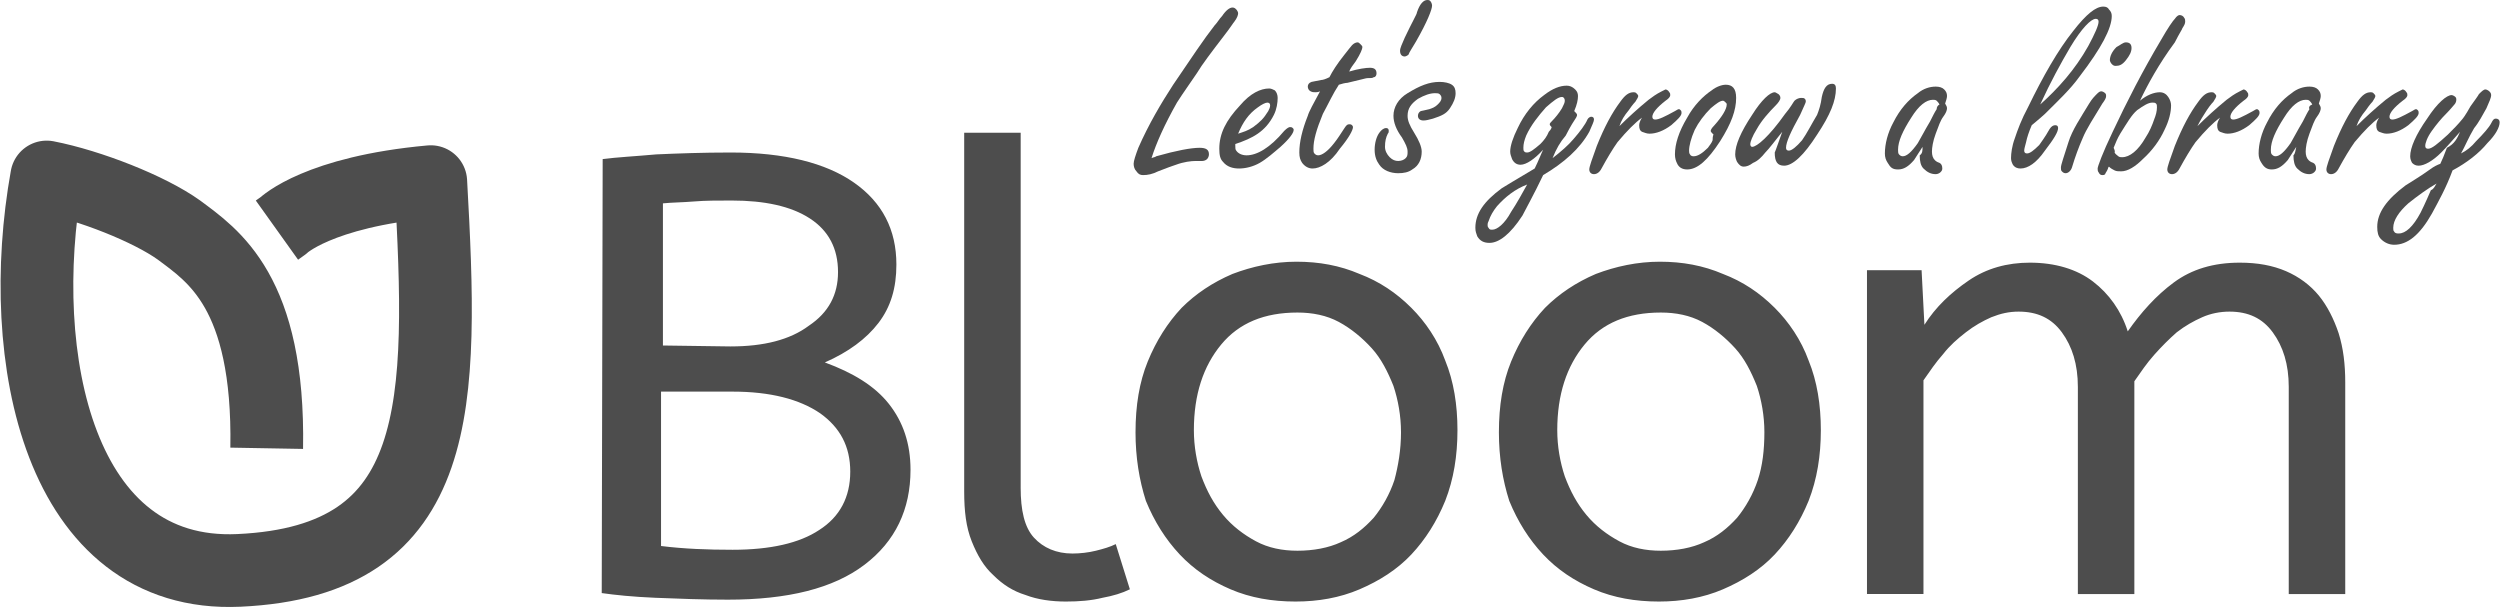
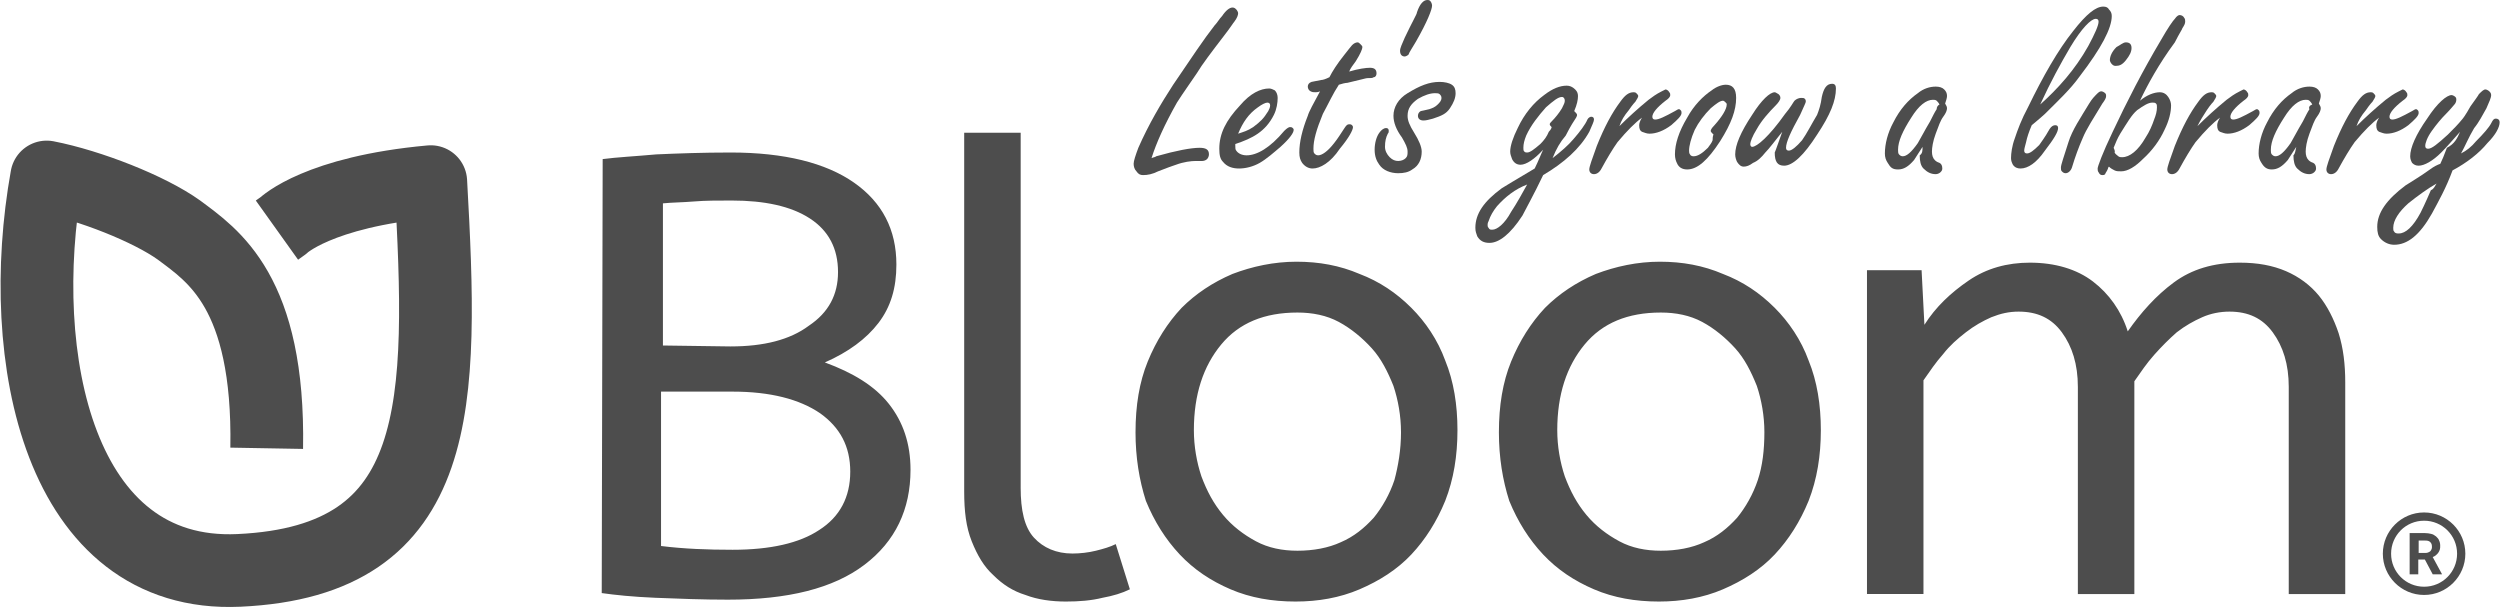
<svg xmlns="http://www.w3.org/2000/svg" width="1.907in" height="0.463in" viewBox="0 0 171.628 41.682" id="svg2" version="1.1">
  <defs id="defs4" />
  <g id="layer1" transform="translate(-176.0391,-1003.237)">
    <path style="opacity:1;fill:none;stroke:#4d4d4d;stroke-width:4.994;stroke-linejoin:round;stroke-opacity:1;stroke-miterlimit:4;stroke-dasharray:none" d="m 194.328,1034.021 c 0.192,-10.755 -3.713,-13.252 -6.018,-14.981 -2.049,-1.472 -6.146,-3.073 -9.091,-3.649 -2.226,12.384 0.836,27.585 13.202,27.016 14.208,-0.654 14.027,-11.441 13.174,-26.696 -7.746,0.704 -10.115,3.009 -10.115,3.009 l -0.448,0.32" class="st1" id="path4143" />
    <path style="fill:#4d4d4d;fill-opacity:1" d="m 217.4,1014.162 c 0.97,-0.129 2.263,-0.194 3.685,-0.323 1.487,-0.065 3.168,-0.129 5.107,-0.129 3.685,0 6.529,0.711 8.469,2.069 1.939,1.357 2.909,3.232 2.909,5.624 0,1.616 -0.388,2.909 -1.228,4.008 -0.84,1.099 -2.069,2.004 -3.685,2.715 1.939,0.711 3.426,1.616 4.396,2.845 0.97,1.228 1.487,2.715 1.487,4.525 0,2.715 -1.034,4.913 -3.168,6.529 -2.133,1.616 -5.237,2.392 -9.374,2.392 -1.746,0 -3.362,-0.065 -4.978,-0.129 -1.552,-0.065 -2.78,-0.194 -3.685,-0.323 l 0.065,-29.803 m 8.921,26.829 c 2.586,0 4.59,-0.453 5.948,-1.358 1.422,-0.905 2.133,-2.263 2.133,-4.008 0,-1.746 -0.711,-3.038 -2.069,-4.008 -1.422,-0.97 -3.426,-1.487 -6.012,-1.487 l -4.913,0 0,10.602 c 1.552,0.194 3.168,0.259 4.913,0.259 m -0.129,-13.964 c 2.263,0 4.073,-0.453 5.366,-1.422 1.358,-0.905 2.004,-2.133 2.004,-3.685 0,-1.616 -0.646,-2.845 -1.939,-3.685 -1.293,-0.84 -3.103,-1.228 -5.366,-1.228 -0.97,0 -1.81,0 -2.586,0.065 -0.776,0.065 -1.487,0.065 -2.133,0.129 l 0,9.762 4.655,0.065 z m 19.912,9.697 c 0,1.552 0.259,2.715 0.905,3.426 0.646,0.711 1.552,1.099 2.651,1.099 0.517,0 1.099,-0.065 1.616,-0.194 0.517,-0.129 0.97,-0.259 1.358,-0.453 l 0.97,3.103 c -0.517,0.259 -1.164,0.453 -1.875,0.582 -0.776,0.194 -1.616,0.259 -2.521,0.259 -0.97,0 -1.939,-0.129 -2.78,-0.453 -0.84,-0.259 -1.552,-0.711 -2.198,-1.358 -0.646,-0.582 -1.099,-1.358 -1.487,-2.327 -0.388,-0.97 -0.517,-2.069 -0.517,-3.426 l 0,-24.631 3.879,0 0,24.372 0,0 z m 26.118,-3.814 c 0,-1.099 -0.194,-2.198 -0.517,-3.168 -0.388,-0.97 -0.84,-1.875 -1.487,-2.586 -0.646,-0.711 -1.422,-1.358 -2.263,-1.81 -0.84,-0.453 -1.81,-0.646 -2.845,-0.646 -2.263,0 -4.008,0.711 -5.236,2.198 -1.228,1.487 -1.875,3.426 -1.875,5.883 0,1.099 0.194,2.198 0.517,3.168 0.388,1.034 0.84,1.875 1.487,2.651 0.646,0.776 1.422,1.358 2.263,1.81 0.84,0.453 1.81,0.646 2.845,0.646 1.099,0 2.133,-0.194 2.974,-0.582 0.905,-0.388 1.616,-0.97 2.263,-1.681 0.582,-0.711 1.099,-1.616 1.422,-2.586 0.259,-0.97 0.453,-2.069 0.453,-3.297 m -18.231,0 c 0,-1.81 0.259,-3.426 0.84,-4.849 0.582,-1.422 1.358,-2.651 2.327,-3.685 0.97,-0.97 2.133,-1.746 3.491,-2.327 1.358,-0.517 2.845,-0.84 4.396,-0.84 1.552,0 2.974,0.259 4.331,0.84 1.358,0.517 2.521,1.293 3.556,2.327 0.97,0.97 1.81,2.198 2.327,3.62 0.582,1.422 0.84,3.038 0.84,4.784 0,1.746 -0.259,3.362 -0.84,4.849 -0.582,1.422 -1.358,2.651 -2.327,3.685 -0.97,1.034 -2.198,1.81 -3.556,2.392 -1.358,0.582 -2.845,0.84 -4.396,0.84 -1.616,0 -3.103,-0.259 -4.461,-0.84 -1.358,-0.582 -2.521,-1.358 -3.491,-2.392 -0.97,-1.034 -1.745,-2.263 -2.327,-3.685 -0.453,-1.422 -0.711,-2.974 -0.711,-4.719 z m 43.185,0 c 0,-1.099 -0.194,-2.198 -0.517,-3.168 -0.388,-0.97 -0.84,-1.875 -1.487,-2.586 -0.646,-0.711 -1.422,-1.358 -2.263,-1.81 -0.84,-0.453 -1.81,-0.646 -2.845,-0.646 -2.263,0 -4.008,0.711 -5.237,2.198 -1.228,1.487 -1.875,3.426 -1.875,5.883 0,1.099 0.194,2.198 0.517,3.168 0.388,1.034 0.84,1.875 1.487,2.651 0.646,0.776 1.422,1.358 2.263,1.81 0.84,0.453 1.81,0.646 2.845,0.646 1.099,0 2.133,-0.194 2.974,-0.582 0.905,-0.388 1.616,-0.97 2.263,-1.681 0.582,-0.711 1.099,-1.616 1.422,-2.586 0.323,-0.97 0.453,-2.069 0.453,-3.297 m -18.231,0 c 0,-1.81 0.259,-3.426 0.84,-4.849 0.582,-1.422 1.358,-2.651 2.327,-3.685 0.97,-0.97 2.133,-1.746 3.491,-2.327 1.358,-0.517 2.845,-0.84 4.396,-0.84 1.552,0 2.974,0.259 4.331,0.84 1.358,0.517 2.521,1.293 3.556,2.327 0.97,0.97 1.81,2.198 2.327,3.62 0.582,1.422 0.84,3.038 0.84,4.784 0,1.746 -0.259,3.362 -0.84,4.849 -0.582,1.422 -1.358,2.651 -2.327,3.685 -0.97,1.034 -2.198,1.81 -3.556,2.392 -1.358,0.582 -2.845,0.84 -4.396,0.84 -1.616,0 -3.103,-0.259 -4.461,-0.84 -1.358,-0.582 -2.521,-1.358 -3.491,-2.392 -0.97,-1.034 -1.745,-2.263 -2.327,-3.685 -0.453,-1.422 -0.711,-2.974 -0.711,-4.719 l 0,0 z m 29.221,-7.37 c 0.776,-1.228 1.81,-2.198 3.038,-3.038 1.228,-0.84 2.651,-1.228 4.202,-1.228 1.746,0 3.232,0.453 4.331,1.293 1.099,0.84 1.939,2.004 2.392,3.426 0.905,-1.293 1.939,-2.457 3.168,-3.362 1.228,-0.905 2.715,-1.357 4.525,-1.357 1.228,0 2.263,0.194 3.168,0.582 0.905,0.388 1.681,0.97 2.263,1.681 0.582,0.711 1.034,1.616 1.358,2.586 0.323,1.034 0.453,2.133 0.453,3.362 l 0,14.546 -3.879,0 0,-14.223 c 0,-1.552 -0.388,-2.78 -1.099,-3.75 -0.711,-0.97 -1.681,-1.422 -2.974,-1.422 -0.646,0 -1.293,0.129 -1.875,0.388 -0.582,0.259 -1.164,0.582 -1.745,1.034 -0.517,0.453 -1.034,0.97 -1.552,1.552 -0.517,0.582 -0.905,1.164 -1.358,1.81 l 0,14.611 -3.879,0 0,-14.223 c 0,-1.552 -0.388,-2.78 -1.099,-3.75 -0.711,-0.97 -1.681,-1.422 -2.974,-1.422 -0.646,0 -1.228,0.129 -1.875,0.388 -0.582,0.259 -1.164,0.582 -1.745,1.034 -0.582,0.453 -1.099,0.905 -1.552,1.487 -0.517,0.582 -0.905,1.164 -1.358,1.81 l 0,14.675 -3.879,0 0,-22.239 3.75,0 0.194,3.75 z" class="st2" id="path7129" />
    <g style="fill:#4d4d4d;fill-opacity:1" id="g7131" transform="matrix(0.6464832,0,0,0.6464832,160.2512,985.1999)">
      <path style="fill:#4d4d4d;fill-opacity:1" d="m 146.7,44.7 c 0.2,-0.1 0.4,-0.1 0.5,-0.2 2.1,-0.6 3.7,-0.9 4.6,-0.9 0.7,0 1,0.2 1,0.7 0,0.2 -0.1,0.4 -0.2,0.5 -0.1,0.1 -0.3,0.2 -0.5,0.2 -0.1,0 -0.2,0 -0.4,0 -0.1,0 -0.3,0 -0.3,0 -0.5,0 -1.3,0.1 -2.1,0.4 -0.3,0.1 -0.9,0.3 -1.9,0.7 -0.6,0.3 -1.1,0.4 -1.6,0.4 -0.3,0 -0.5,-0.1 -0.7,-0.4 -0.2,-0.2 -0.3,-0.5 -0.3,-0.8 0,-0.3 0.2,-0.9 0.5,-1.7 1.1,-2.5 2.4,-4.7 3.7,-6.7 1.9,-2.8 3.3,-4.9 4.4,-6.3 0.3,-0.3 0.5,-0.7 0.8,-1 0.4,-0.6 0.8,-0.9 1.1,-0.9 0.2,0 0.3,0.1 0.4,0.2 0.1,0.1 0.2,0.3 0.2,0.4 0,0.2 -0.1,0.5 -0.4,0.9 -0.1,0.1 -0.4,0.6 -1.1,1.5 -1.3,1.7 -2.3,3 -2.9,4 -0.6,0.9 -1.4,2 -2.1,3.1 -1.3,2.3 -2.2,4.3 -2.7,5.9 z" class="st3" id="path7133" />
      <path style="fill:#4d4d4d;fill-opacity:1" d="m 155.6,43.2 0,0.2 c 0,0.2 0,0.4 0.1,0.5 0.2,0.3 0.6,0.5 1.1,0.5 1.1,0 2.5,-0.8 4,-2.6 0.3,-0.3 0.5,-0.4 0.6,-0.4 0.1,0 0.2,0 0.3,0.1 0.1,0.1 0.1,0.1 0.1,0.2 0,0.3 -0.4,0.9 -1.4,1.8 -0.7,0.6 -1.5,1.3 -2.2,1.7 -0.7,0.4 -1.5,0.6 -2.2,0.6 -0.7,0 -1.3,-0.2 -1.7,-0.7 -0.3,-0.3 -0.4,-0.7 -0.4,-1.4 0,-1.6 0.7,-3 2.2,-4.6 1.1,-1.3 2.2,-1.8 3.1,-1.8 0.2,0 0.4,0.1 0.6,0.2 0.2,0.2 0.3,0.5 0.3,0.8 0,0.5 -0.1,1.2 -0.4,1.8 -0.9,1.8 -2.3,2.5 -4.1,3.1 z m 0.3,-1.1 c 0.6,-0.2 1,-0.3 1.6,-0.7 0.8,-0.6 1.1,-0.9 1.6,-1.7 0.1,-0.2 0.2,-0.4 0.2,-0.6 0,-0.2 -0.1,-0.3 -0.3,-0.3 -0.2,0 -0.6,0.2 -1,0.5 -1,0.7 -1.6,1.6 -2.1,2.8 z" class="st3" id="path7135" />
      <path style="fill:#4d4d4d;fill-opacity:1" d="m 166.6,36.9 c -0.6,0.9 -1.1,2 -1.7,3.1 -0.7,1.7 -1,2.8 -1,3.7 0,0.2 0,0.4 0.1,0.5 0.1,0.1 0.2,0.2 0.4,0.2 0.4,0 1,-0.4 1.7,-1.3 0.4,-0.5 0.7,-1 1.1,-1.6 0.2,-0.3 0.3,-0.4 0.5,-0.4 0.1,0 0.2,0 0.3,0.1 0.1,0.1 0.1,0.2 0.1,0.2 0,0.3 -0.4,1.1 -1.4,2.3 -1,1.5 -2.1,2.1 -2.9,2.1 -0.4,0 -0.8,-0.2 -1.1,-0.6 -0.2,-0.3 -0.3,-0.6 -0.3,-1.1 0,-1.1 0.3,-2.4 0.9,-3.9 0.1,-0.4 0.6,-1.3 1.3,-2.6 -0.2,0.1 -0.4,0.1 -0.5,0.1 -0.2,0 -0.3,0 -0.5,-0.1 -0.2,-0.1 -0.3,-0.3 -0.3,-0.5 0,-0.2 0.1,-0.4 0.4,-0.5 0.1,0 0.4,-0.1 1,-0.2 0.2,0 0.5,-0.1 0.9,-0.3 0.3,-0.6 0.8,-1.4 1.6,-2.4 0.4,-0.5 0.7,-0.9 0.8,-1 0.2,-0.2 0.4,-0.3 0.6,-0.3 0.1,0 0.2,0.1 0.3,0.2 0.1,0.1 0.2,0.2 0.2,0.3 0,0.2 -0.2,0.7 -0.7,1.5 -0.3,0.4 -0.6,0.8 -0.7,1.1 1,-0.3 1.8,-0.4 2.2,-0.4 0.5,0 0.7,0.2 0.7,0.6 0,0.2 -0.1,0.4 -0.3,0.4 -0.1,0.1 -0.3,0.1 -0.7,0.1 -0.1,0 -0.8,0.2 -2.1,0.5 -0.2,0 -0.6,0.1 -0.9,0.2 l 0,0 z" class="st3" id="path7137" />
      <path style="fill:#4d4d4d;fill-opacity:1" d="m 176,27.9 c 0.1,0 0.2,0 0.3,0.1 0.1,0.1 0.2,0.3 0.2,0.5 0,0.4 -0.5,1.7 -1.7,3.8 -0.4,0.7 -0.7,1.1 -0.8,1.4 -0.1,0.1 -0.3,0.2 -0.4,0.2 -0.3,0 -0.5,-0.2 -0.5,-0.6 0,-0.3 0.2,-0.7 0.5,-1.4 0.8,-1.7 1.3,-2.5 1.3,-2.7 0.3,-0.9 0.7,-1.3 1.1,-1.3 z" class="st3" id="path7139" />
      <path style="fill:#4d4d4d;fill-opacity:1" d="m 177.3,36.6 c 0.5,0 1,0.1 1.3,0.3 0.3,0.2 0.4,0.5 0.4,0.9 0,0.5 -0.2,1 -0.6,1.6 -0.4,0.6 -0.9,0.8 -1.8,1.1 -0.4,0.1 -0.7,0.2 -1,0.2 -0.4,0 -0.6,-0.2 -0.6,-0.5 0,-0.2 0.1,-0.4 0.3,-0.5 0.1,0 0.4,-0.1 0.9,-0.2 0.3,-0.1 0.6,-0.2 0.9,-0.5 0.2,-0.2 0.4,-0.4 0.4,-0.7 0,-0.2 -0.1,-0.3 -0.2,-0.4 -0.1,-0.1 -0.3,-0.1 -0.5,-0.1 -0.5,0 -1.1,0.2 -1.8,0.6 -0.7,0.5 -1.1,1 -1.1,1.8 0,0.5 0.2,1 0.7,1.8 0.5,0.8 0.8,1.5 0.8,2 0,0.8 -0.3,1.5 -1,1.9 -0.4,0.3 -0.9,0.4 -1.5,0.4 -0.8,0 -1.6,-0.3 -2,-0.9 -0.3,-0.4 -0.5,-0.9 -0.5,-1.6 0,-0.7 0.2,-1.4 0.5,-1.8 0.2,-0.3 0.5,-0.5 0.7,-0.5 0.2,0 0.3,0.1 0.3,0.3 0,0.1 0,0.2 -0.1,0.3 -0.2,0.4 -0.3,0.8 -0.3,1.4 0,0.4 0.2,0.8 0.5,1.1 0.3,0.3 0.6,0.4 0.9,0.4 0.3,0 0.6,-0.1 0.8,-0.3 0.2,-0.2 0.2,-0.4 0.2,-0.7 0,-0.4 -0.2,-0.8 -0.6,-1.5 -0.6,-0.8 -0.9,-1.6 -0.9,-2.3 0,-0.9 0.5,-1.8 1.5,-2.4 1.3,-0.8 2.3,-1.2 3.4,-1.2 l 0,0 z" class="st3" id="path7141" />
      <path style="fill:#4d4d4d;fill-opacity:1" d="m 189.3,44.7 c 0.9,-0.7 1.7,-1.4 2.2,-2 0.7,-0.8 1.3,-1.6 1.5,-2.1 0.1,-0.2 0.3,-0.3 0.4,-0.3 0.2,0 0.3,0.1 0.3,0.3 0,0.2 -0.2,0.6 -0.5,1.3 -1,1.8 -2.7,3.3 -4.9,4.6 -1,2.1 -1.8,3.5 -2.2,4.3 -1.3,2 -2.5,2.9 -3.5,2.9 -0.6,0 -1,-0.2 -1.3,-0.7 -0.1,-0.3 -0.2,-0.5 -0.2,-0.9 0,-1.5 0.9,-2.8 2.8,-4.2 0.3,-0.2 1.5,-0.9 3.5,-2.1 0.4,-0.8 0.7,-1.6 0.9,-2 -0.9,1 -1.8,1.6 -2.4,1.6 -0.4,0 -0.7,-0.2 -0.9,-0.6 -0.1,-0.3 -0.2,-0.5 -0.2,-0.8 0,-0.6 0.3,-1.5 0.8,-2.5 0.7,-1.5 1.7,-2.7 2.8,-3.5 0.9,-0.7 1.7,-1 2.4,-1 0.3,0 0.6,0.1 0.9,0.4 0.2,0.2 0.3,0.4 0.3,0.7 0,0.4 -0.1,0.9 -0.4,1.6 0.2,0.2 0.3,0.3 0.3,0.4 0,0.1 0,0.1 -0.1,0.3 -0.2,0.3 -0.6,0.9 -1.1,1.9 -0.6,0.7 -1,1.4 -1.4,2.4 z m -0.1,-3.3 c -0.1,-0.1 -0.2,-0.2 -0.2,-0.3 0,-0.1 0.1,-0.2 0.2,-0.3 0.4,-0.4 0.8,-0.9 1.1,-1.4 0.2,-0.4 0.3,-0.6 0.3,-0.8 0,-0.2 -0.1,-0.4 -0.3,-0.4 -0.4,0 -0.9,0.4 -1.7,1.1 -0.8,0.9 -1.6,1.9 -2.1,3 -0.2,0.5 -0.3,0.9 -0.3,1.3 0,0.2 0,0.3 0.1,0.4 0.1,0.1 0.2,0.1 0.3,0.1 0.3,0 0.7,-0.3 1.4,-0.9 0.4,-0.4 0.7,-0.8 0.9,-1.3 0.3,-0.3 0.3,-0.5 0.3,-0.5 l 0,0 z m -2.6,6.1 c -1.3,0.5 -2.3,1.3 -3.2,2.3 -0.4,0.5 -0.7,1 -0.9,1.6 -0.1,0.2 -0.1,0.3 -0.1,0.4 0,0.1 0,0.2 0.1,0.3 0.1,0.2 0.2,0.2 0.4,0.2 0.5,0 1.3,-0.6 2,-1.9 0.6,-0.9 1.2,-2 1.7,-2.9 z" class="st3" id="path7143" />
      <path style="fill:#4d4d4d;fill-opacity:1" d="m 196.4,41.3 c 0.9,-0.9 2,-1.9 3.1,-2.8 0.4,-0.3 0.8,-0.6 1.4,-0.9 0.2,-0.1 0.4,-0.2 0.4,-0.2 0.1,0 0.3,0.1 0.4,0.3 0.1,0.1 0.1,0.2 0.1,0.3 0,0.2 -0.2,0.4 -0.5,0.6 -0.9,0.7 -1.4,1.3 -1.4,1.7 0,0.2 0.1,0.3 0.3,0.3 0.4,0 1,-0.3 2.1,-0.9 0.2,-0.1 0.3,-0.2 0.4,-0.2 0.1,0 0.1,0 0.2,0.1 0.1,0.1 0.1,0.2 0.1,0.3 0,0.3 -0.4,0.7 -1.1,1.3 -0.8,0.6 -1.6,0.9 -2.3,0.9 -0.3,0 -0.5,-0.1 -0.8,-0.2 -0.2,-0.1 -0.3,-0.3 -0.3,-0.7 0,-0.2 0.1,-0.5 0.3,-0.8 -0.7,0.5 -1.6,1.4 -2.6,2.6 -0.5,0.7 -1.1,1.7 -1.7,2.8 -0.2,0.4 -0.5,0.6 -0.8,0.6 -0.3,0 -0.5,-0.2 -0.5,-0.5 0,-0.3 0.3,-1.1 0.8,-2.5 0.8,-2 1.6,-3.5 2.5,-4.7 0.5,-0.7 0.9,-1 1.4,-1 0.1,0 0.2,0 0.3,0.1 0.1,0.1 0.2,0.2 0.2,0.3 0,0.1 -0.1,0.3 -0.3,0.6 0,0 -0.3,0.3 -0.7,0.9 -0.5,0.6 -0.8,1.1 -1,1.7 l 0,0 z" class="st3" id="path7145" />
      <path style="fill:#4d4d4d;fill-opacity:1" d="m 207.7,36.9 c 0.7,0 1.1,0.4 1.1,1.4 0,1.3 -0.5,2.7 -1.7,4.6 -1.3,2 -2.4,3 -3.5,3 -0.5,0 -0.9,-0.2 -1.1,-0.7 -0.1,-0.2 -0.2,-0.5 -0.2,-0.9 0,-1.1 0.4,-2.4 1.3,-3.9 0.7,-1.3 1.7,-2.3 2.6,-2.9 0.5,-0.4 1.1,-0.6 1.5,-0.6 z m -1.3,5.3 c -0.2,-0.2 -0.3,-0.3 -0.3,-0.4 0,-0.1 0.1,-0.3 0.4,-0.6 0.8,-0.9 1.3,-1.7 1.3,-2.2 0,-0.1 0,-0.1 -0.1,-0.2 -0.1,-0.1 -0.2,-0.2 -0.3,-0.2 -0.3,0 -0.7,0.3 -1.3,0.8 -0.7,0.7 -1.3,1.5 -1.7,2.3 -0.4,0.9 -0.6,1.7 -0.6,2.2 0,0.1 0,0.3 0.1,0.4 0.1,0.2 0.3,0.2 0.4,0.2 0.4,0 0.9,-0.3 1.5,-0.9 0.2,-0.3 0.4,-0.5 0.5,-0.8 0,-0.5 0.1,-0.6 0.1,-0.6 l 0,0 z" class="st3" id="path7147" />
      <path style="fill:#4d4d4d;fill-opacity:1" d="m 213.7,41.9 c -0.8,1 -1.4,1.8 -1.8,2.2 -0.4,0.5 -0.8,0.9 -1.3,1.1 -0.4,0.3 -0.7,0.4 -1,0.4 -0.3,0 -0.5,-0.2 -0.7,-0.5 -0.1,-0.2 -0.2,-0.5 -0.2,-0.8 0,-1 0.6,-2.4 1.8,-4.2 1,-1.6 1.9,-2.4 2.4,-2.4 0.1,0 0.2,0.1 0.4,0.2 0.1,0.1 0.2,0.2 0.2,0.4 0,0.2 -0.2,0.5 -0.5,0.8 -0.7,0.7 -1.5,1.6 -2,2.5 -0.5,0.8 -0.7,1.4 -0.7,1.6 0,0.2 0.1,0.3 0.2,0.3 0.5,0 1.8,-1.1 3.5,-3.5 0.6,-0.7 0.9,-1.3 1,-1.4 0.2,-0.2 0.5,-0.3 0.7,-0.3 0.2,0 0.3,0 0.4,0.1 0.1,0.1 0.1,0.2 0.1,0.3 0,0.1 -0.2,0.5 -0.6,1.4 -1,1.8 -1.5,2.9 -1.5,3.5 0,0.2 0.1,0.3 0.3,0.3 0.3,0 0.8,-0.4 1.4,-1.1 0.5,-0.7 1,-1.7 1.6,-2.7 0.2,-0.5 0.4,-1.1 0.5,-1.9 0.2,-0.9 0.5,-1.4 1.1,-1.4 0.3,0 0.4,0.2 0.4,0.5 0,1.3 -0.6,2.8 -2,4.9 -1.4,2.2 -2.6,3.3 -3.5,3.3 -0.7,0 -1,-0.4 -1,-1.4 0.1,-0.2 0.4,-1.1 0.8,-2.2 l 0,0 z" class="st3" id="path7149" />
      <path style="fill:#4d4d4d;fill-opacity:1" d="m 228.6,43.5 c -0.3,0.5 -0.6,0.9 -0.9,1.4 -0.6,0.7 -1.1,1 -1.7,1 -0.6,0 -0.8,-0.2 -1.1,-0.7 -0.2,-0.3 -0.3,-0.6 -0.3,-1 0,-1 0.3,-2.2 0.9,-3.3 0.7,-1.4 1.6,-2.4 2.6,-3.1 0.6,-0.5 1.3,-0.7 1.9,-0.7 0.4,0 0.7,0.1 0.9,0.3 0.2,0.2 0.3,0.4 0.3,0.7 0,0.2 -0.1,0.5 -0.2,0.8 0.1,0.2 0.2,0.3 0.2,0.5 0,0.2 -0.1,0.5 -0.4,0.9 -0.3,0.4 -0.5,1 -0.8,1.8 -0.3,0.8 -0.4,1.5 -0.4,1.9 0,0.4 0.1,0.7 0.3,0.9 0.1,0.1 0.2,0.2 0.5,0.3 0.2,0.1 0.3,0.3 0.3,0.6 0,0.2 -0.1,0.3 -0.2,0.4 -0.1,0.1 -0.3,0.2 -0.5,0.2 -0.5,0 -0.9,-0.2 -1.3,-0.6 -0.3,-0.3 -0.4,-0.8 -0.4,-1.4 0.3,-0.2 0.3,-0.5 0.3,-0.9 l 0,0 z m 1.8,-4.5 c -0.1,-0.2 -0.2,-0.3 -0.3,-0.4 -0.1,-0.1 -0.3,-0.1 -0.4,-0.1 -0.7,0 -1.5,0.6 -2.3,1.9 -0.9,1.4 -1.4,2.5 -1.4,3.4 0,0.2 0,0.4 0.1,0.5 0.1,0.1 0.2,0.2 0.4,0.2 0.4,0 0.9,-0.4 1.6,-1.4 0.3,-0.5 0.7,-1.3 1.3,-2.3 0.3,-0.6 0.5,-1 0.7,-1.3 0,-0.2 0.1,-0.4 0.3,-0.5 z" class="st3" id="path7151" />
      <path style="fill:#4d4d4d;fill-opacity:1" d="m 240.2,41.2 c -0.3,0.7 -0.5,1.3 -0.6,1.8 -0.1,0.4 -0.2,0.7 -0.2,0.9 0,0.2 0.1,0.3 0.3,0.3 0.3,0 0.7,-0.3 1.3,-0.9 0.2,-0.3 0.6,-0.8 1.1,-1.7 0.2,-0.3 0.4,-0.4 0.6,-0.4 0.2,0 0.3,0.1 0.3,0.3 0,0.4 -0.4,1.1 -1.4,2.4 -0.9,1.3 -1.8,1.9 -2.6,1.9 -0.3,0 -0.6,-0.1 -0.8,-0.4 -0.1,-0.2 -0.2,-0.4 -0.2,-0.7 0,-0.5 0.1,-1.3 0.4,-2.1 0.3,-0.9 0.7,-2 1.4,-3.3 1.6,-3.3 3.2,-6.1 4.8,-8.1 1.4,-1.8 2.4,-2.6 3.2,-2.6 0.3,0 0.5,0.1 0.6,0.3 0.2,0.2 0.3,0.4 0.3,0.7 0,1.3 -1.1,3.4 -3.4,6.4 -1,1.4 -2.3,2.6 -3.7,4 -0.2,0.2 -0.8,0.7 -1.4,1.2 l 0,0 z m 0.9,-2.2 c 1.9,-1.7 3.7,-3.7 5.1,-6.2 0.7,-1.3 1.1,-2.2 1.1,-2.6 0,-0.2 -0.1,-0.3 -0.3,-0.3 -0.5,0 -1.5,1 -2.7,3 -1,1.7 -2.1,3.7 -3.2,6.1 l 0,0 z" class="st3" id="path7153" />
      <path style="fill:#4d4d4d;fill-opacity:1" d="m 247.6,37.6 c 0.1,0 0.3,0.1 0.4,0.2 0.1,0.1 0.1,0.2 0.1,0.3 0,0.2 -0.1,0.4 -0.4,0.8 -0.9,1.5 -1.7,2.7 -2.1,3.7 -0.4,0.9 -0.8,2 -1.1,3 -0.1,0.4 -0.4,0.7 -0.7,0.7 -0.2,0 -0.3,-0.1 -0.4,-0.2 -0.1,-0.1 -0.1,-0.2 -0.1,-0.4 0,-0.3 0.3,-1.1 0.8,-2.7 0.4,-1.3 1.3,-2.6 2.2,-4.1 0.3,-0.5 0.6,-0.8 0.7,-0.9 0.3,-0.3 0.4,-0.4 0.6,-0.4 l 0,0 z m 2.6,-5.2 c 0.4,0 0.6,0.2 0.6,0.6 0,0.4 -0.2,0.8 -0.6,1.3 -0.4,0.5 -0.7,0.6 -1.1,0.6 -0.2,0 -0.3,-0.1 -0.4,-0.2 -0.1,-0.1 -0.2,-0.3 -0.2,-0.4 0,-0.4 0.2,-0.9 0.7,-1.4 0.4,-0.2 0.7,-0.5 1,-0.5 l 0,0 z" class="st3" id="path7155" />
      <path style="fill:#4d4d4d;fill-opacity:1" d="m 251.7,38.6 c 0.7,-0.6 1.5,-0.9 2.1,-0.9 0.4,0 0.7,0.2 0.9,0.5 0.2,0.3 0.3,0.6 0.3,0.9 0,0.7 -0.2,1.6 -0.7,2.6 -0.5,1.1 -1.3,2.2 -2.3,3.1 -0.8,0.8 -1.6,1.3 -2.3,1.3 -0.3,0 -0.5,0 -0.7,-0.1 -0.2,-0.1 -0.4,-0.2 -0.6,-0.4 -0.1,0.1 -0.1,0.2 -0.1,0.2 -0.1,0.3 -0.3,0.5 -0.3,0.6 -0.1,0.1 -0.2,0.1 -0.3,0.1 -0.2,0 -0.3,-0.1 -0.4,-0.3 -0.1,-0.1 -0.1,-0.3 -0.1,-0.4 0,-0.2 0.5,-1.6 1.6,-3.9 1.5,-3.2 3.2,-6.5 5.1,-9.7 0.8,-1.4 1.3,-2.1 1.5,-2.3 0.2,-0.3 0.4,-0.4 0.5,-0.4 0.2,0 0.4,0.1 0.5,0.3 0.1,0.1 0.1,0.3 0.1,0.4 0,0.2 -0.1,0.4 -0.3,0.7 0,0.1 -0.3,0.5 -0.8,1.5 -1.7,2.3 -2.9,4.5 -3.7,6.2 l 0,0 z m -2.7,5.5 c 0.1,0.2 0.3,0.3 0.4,0.4 0.1,0.1 0.3,0.1 0.4,0.1 0.8,0 1.7,-0.7 2.5,-2.1 0.4,-0.6 0.7,-1.3 0.9,-1.9 0.2,-0.5 0.3,-0.9 0.3,-1.3 0,-0.2 0,-0.3 -0.1,-0.4 -0.1,-0.1 -0.2,-0.1 -0.4,-0.1 -0.4,0 -0.9,0.3 -1.6,0.8 -0.6,0.5 -1.1,1.4 -1.8,2.5 -0.3,0.5 -0.5,1 -0.7,1.5 0.2,0.4 0.1,0.5 0.1,0.5 l 0,0 z" class="st3" id="path7157" />
      <path style="fill:#4d4d4d;fill-opacity:1" d="m 257.8,41.3 c 0.9,-0.9 2,-1.9 3.1,-2.8 0.4,-0.3 0.8,-0.6 1.4,-0.9 0.2,-0.1 0.4,-0.2 0.4,-0.2 0.1,0 0.3,0.1 0.4,0.3 0.1,0.1 0.1,0.2 0.1,0.3 0,0.2 -0.2,0.4 -0.5,0.6 -0.9,0.7 -1.4,1.3 -1.4,1.7 0,0.2 0.1,0.3 0.3,0.3 0.4,0 1,-0.3 2.1,-0.9 0.2,-0.1 0.3,-0.2 0.4,-0.2 0.1,0 0.1,0 0.2,0.1 0.1,0.1 0.1,0.2 0.1,0.3 0,0.3 -0.4,0.7 -1.1,1.3 -0.8,0.6 -1.6,0.9 -2.3,0.9 -0.3,0 -0.5,-0.1 -0.8,-0.2 -0.2,-0.1 -0.3,-0.3 -0.3,-0.7 0,-0.2 0.1,-0.5 0.3,-0.8 -0.7,0.5 -1.6,1.4 -2.6,2.6 -0.5,0.7 -1.1,1.7 -1.7,2.8 -0.2,0.4 -0.5,0.6 -0.8,0.6 -0.3,0 -0.5,-0.2 -0.5,-0.5 0,-0.3 0.3,-1.1 0.8,-2.5 0.8,-2 1.6,-3.5 2.5,-4.7 0.5,-0.7 0.9,-1 1.4,-1 0.1,0 0.2,0 0.3,0.1 0.1,0.1 0.2,0.2 0.2,0.3 0,0.1 -0.1,0.3 -0.3,0.6 0,0 -0.3,0.3 -0.7,0.9 -0.4,0.6 -0.7,1.1 -1,1.7 l 0,0 z" class="st3" id="path7159" />
      <path style="fill:#4d4d4d;fill-opacity:1" d="m 268.3,43.5 c -0.3,0.5 -0.6,0.9 -0.9,1.4 -0.6,0.7 -1.1,1 -1.7,1 -0.5,0 -0.8,-0.2 -1.1,-0.7 -0.2,-0.3 -0.3,-0.6 -0.3,-1 0,-1 0.3,-2.2 0.9,-3.3 0.7,-1.4 1.6,-2.4 2.6,-3.1 0.6,-0.5 1.3,-0.7 1.9,-0.7 0.4,0 0.7,0.1 0.9,0.3 0.2,0.2 0.3,0.4 0.3,0.7 0,0.2 -0.1,0.5 -0.2,0.8 0.1,0.2 0.2,0.3 0.2,0.5 0,0.2 -0.1,0.5 -0.4,0.9 -0.3,0.4 -0.5,1 -0.8,1.8 -0.3,0.8 -0.4,1.5 -0.4,1.9 0,0.4 0.1,0.7 0.3,0.9 0.1,0.1 0.2,0.2 0.5,0.3 0.2,0.1 0.3,0.3 0.3,0.6 0,0.2 -0.1,0.3 -0.2,0.4 -0.1,0.1 -0.3,0.2 -0.5,0.2 -0.5,0 -0.9,-0.2 -1.3,-0.6 -0.3,-0.3 -0.4,-0.8 -0.4,-1.4 0.2,-0.2 0.2,-0.5 0.3,-0.9 l 0,0 z M 270,39 c -0.1,-0.2 -0.2,-0.3 -0.3,-0.4 -0.1,-0.1 -0.3,-0.1 -0.4,-0.1 -0.7,0 -1.5,0.6 -2.3,1.9 -0.9,1.4 -1.4,2.5 -1.4,3.4 0,0.2 0,0.4 0.1,0.5 0.1,0.1 0.2,0.2 0.4,0.2 0.4,0 0.9,-0.4 1.6,-1.4 0.3,-0.5 0.7,-1.3 1.3,-2.3 0.3,-0.6 0.5,-1 0.7,-1.3 -0.1,-0.2 0,-0.4 0.3,-0.5 z" class="st3" id="path7161" />
      <path style="fill:#4d4d4d;fill-opacity:1" d="m 274.7,41.3 c 0.9,-0.9 2,-1.9 3.1,-2.8 0.4,-0.3 0.8,-0.6 1.4,-0.9 0.2,-0.1 0.4,-0.2 0.4,-0.2 0.1,0 0.3,0.1 0.4,0.3 0.1,0.1 0.1,0.2 0.1,0.3 0,0.2 -0.2,0.4 -0.5,0.6 -0.9,0.7 -1.4,1.3 -1.4,1.7 0,0.2 0.1,0.3 0.3,0.3 0.4,0 1,-0.3 2.1,-0.9 0.2,-0.1 0.3,-0.2 0.4,-0.2 0.1,0 0.1,0 0.2,0.1 0.1,0.1 0.1,0.2 0.1,0.3 0,0.3 -0.4,0.7 -1.1,1.3 -0.8,0.6 -1.6,0.9 -2.3,0.9 -0.3,0 -0.5,-0.1 -0.8,-0.2 -0.2,-0.1 -0.3,-0.3 -0.3,-0.7 0,-0.2 0.1,-0.5 0.3,-0.8 -0.7,0.5 -1.6,1.4 -2.6,2.6 -0.5,0.7 -1.1,1.7 -1.7,2.8 -0.2,0.4 -0.5,0.6 -0.8,0.6 -0.3,0 -0.5,-0.2 -0.5,-0.5 0,-0.3 0.3,-1.1 0.8,-2.5 0.8,-2 1.6,-3.5 2.5,-4.7 0.5,-0.7 0.9,-1 1.4,-1 0.1,0 0.2,0 0.3,0.1 0.1,0.1 0.2,0.2 0.2,0.3 0,0.1 -0.1,0.3 -0.3,0.6 0,0 -0.3,0.3 -0.7,0.9 -0.5,0.6 -0.8,1.1 -1,1.7 l 0,0 z" class="st3" id="path7163" />
      <path style="fill:#4d4d4d;fill-opacity:1" d="m 285.7,41.9 c -0.8,0.9 -1.5,1.7 -2,2.2 -0.9,0.9 -1.8,1.4 -2.4,1.4 -0.3,0 -0.5,-0.1 -0.7,-0.3 -0.1,-0.2 -0.2,-0.4 -0.2,-0.7 0,-0.9 0.6,-2.3 1.8,-4 1.1,-1.7 2.1,-2.5 2.6,-2.5 0.1,0 0.3,0.1 0.4,0.2 0.1,0.1 0.1,0.2 0.1,0.3 0,0.2 -0.1,0.4 -0.2,0.5 -0.1,0.1 -0.4,0.5 -0.9,1 -0.5,0.5 -1,1.1 -1.5,1.8 -0.5,0.7 -0.7,1.3 -0.7,1.6 0,0.2 0.1,0.3 0.3,0.3 0.4,0 1,-0.5 2.1,-1.5 0.6,-0.6 1.1,-1.1 1.5,-1.6 0.1,-0.1 0.4,-0.5 0.9,-1.4 0.5,-0.7 0.8,-1.1 0.9,-1.3 0.3,-0.3 0.5,-0.5 0.7,-0.5 0.1,0 0.3,0.1 0.4,0.2 0.1,0.1 0.2,0.2 0.2,0.4 0,0.3 -0.2,0.7 -0.5,1.4 -0.4,0.7 -0.8,1.5 -1.3,2.1 -0.6,1 -1,2 -1.4,2.7 0.6,-0.3 1.1,-0.7 1.6,-1.3 0.8,-0.8 1.4,-1.5 1.6,-1.9 0.2,-0.4 0.3,-0.5 0.5,-0.5 0.2,0 0.4,0.1 0.4,0.4 0,0.5 -0.4,1.3 -1.3,2.2 -0.9,1.1 -2.2,2.1 -3.7,2.9 -0.7,1.9 -1.5,3.3 -2.2,4.6 -1.3,2.3 -2.6,3.3 -4,3.3 -0.5,0 -1,-0.2 -1.4,-0.6 -0.3,-0.3 -0.4,-0.7 -0.4,-1.3 0,-1.5 1,-2.9 3,-4.4 0.6,-0.4 1.5,-0.9 2.6,-1.7 0.4,-0.3 0.8,-0.5 1.1,-0.6 0.2,-0.4 0.4,-0.9 0.7,-1.7 0.8,-0.4 1.1,-1 1.4,-1.7 l 0,0 z m -2.5,5.5 c -0.9,0.5 -2,1.3 -3,2.1 -1,0.9 -1.6,1.8 -1.6,2.6 0,0.2 0,0.3 0.1,0.4 0.1,0.2 0.3,0.2 0.5,0.2 0.7,0 1.5,-0.7 2.3,-2.2 0.1,-0.2 0.5,-1 1.1,-2.4 0.3,-0.1 0.4,-0.4 0.6,-0.7 l 0,0 z" class="st3" id="path7165" />
    </g>
+     <path id="path4626" overflow="visible" d="m 342.48,1038.428 c -1.561,0 -2.833,1.272 -2.833,2.833 0,1.561 1.272,2.833 2.833,2.833 1.561,0 2.833,-1.272 2.833,-2.833 0,-1.561 -1.272,-2.833 -2.833,-2.833 z m 0,0.567 c 1.255,0 2.266,1.011 2.266,2.266 0,1.255 -1.011,2.267 -2.266,2.267 -1.255,0 -2.266,-1.011 -2.266,-2.267 0,-1.255 1.011,-2.266 2.266,-2.266 z m -0.992,0.85 v 2.833 h 0.593 v -1.018 h 0.452 l 0.54,1.018 h 0.629 v -0.027 l -0.629,-1.16 c 0.057,-0.028 0.147,-0.059 0.204,-0.115 0.085,-0.057 0.112,-0.111 0.168,-0.168 0.057,-0.084 0.087,-0.145 0.115,-0.23 0.028,-0.084 0.026,-0.17 0.026,-0.283 0,-0.141 -0.032,-0.259 -0.089,-0.372 -0.028,-0.084 -0.11,-0.163 -0.195,-0.248 -0.113,-0.085 -0.204,-0.149 -0.345,-0.177 -0.113,-0.028 -0.255,-0.053 -0.425,-0.053 z m 0.62,0.513 h 0.46 c 0.142,0 0.251,0.021 0.336,0.107 0.085,0.084 0.115,0.177 0.115,0.319 0,0.057 0.002,0.112 -0.026,0.168 -0.028,0.057 -0.06,0.114 -0.089,0.142 -0.028,0.028 -0.085,0.052 -0.142,0.079 -0.057,0.028 -0.11,0.035 -0.195,0.035 h -0.46 z" style="line-height:normal;font-family:'Bitstream Vera Sans';-inkscape-font-specification:'Bitstream Vera Sans';text-indent:0;text-align:start;text-transform:none;overflow:visible;fill:#4d4d4d;fill-opacity:1;stroke-width:0.283;enable-background:accumulate" />
  </g>
</svg>
